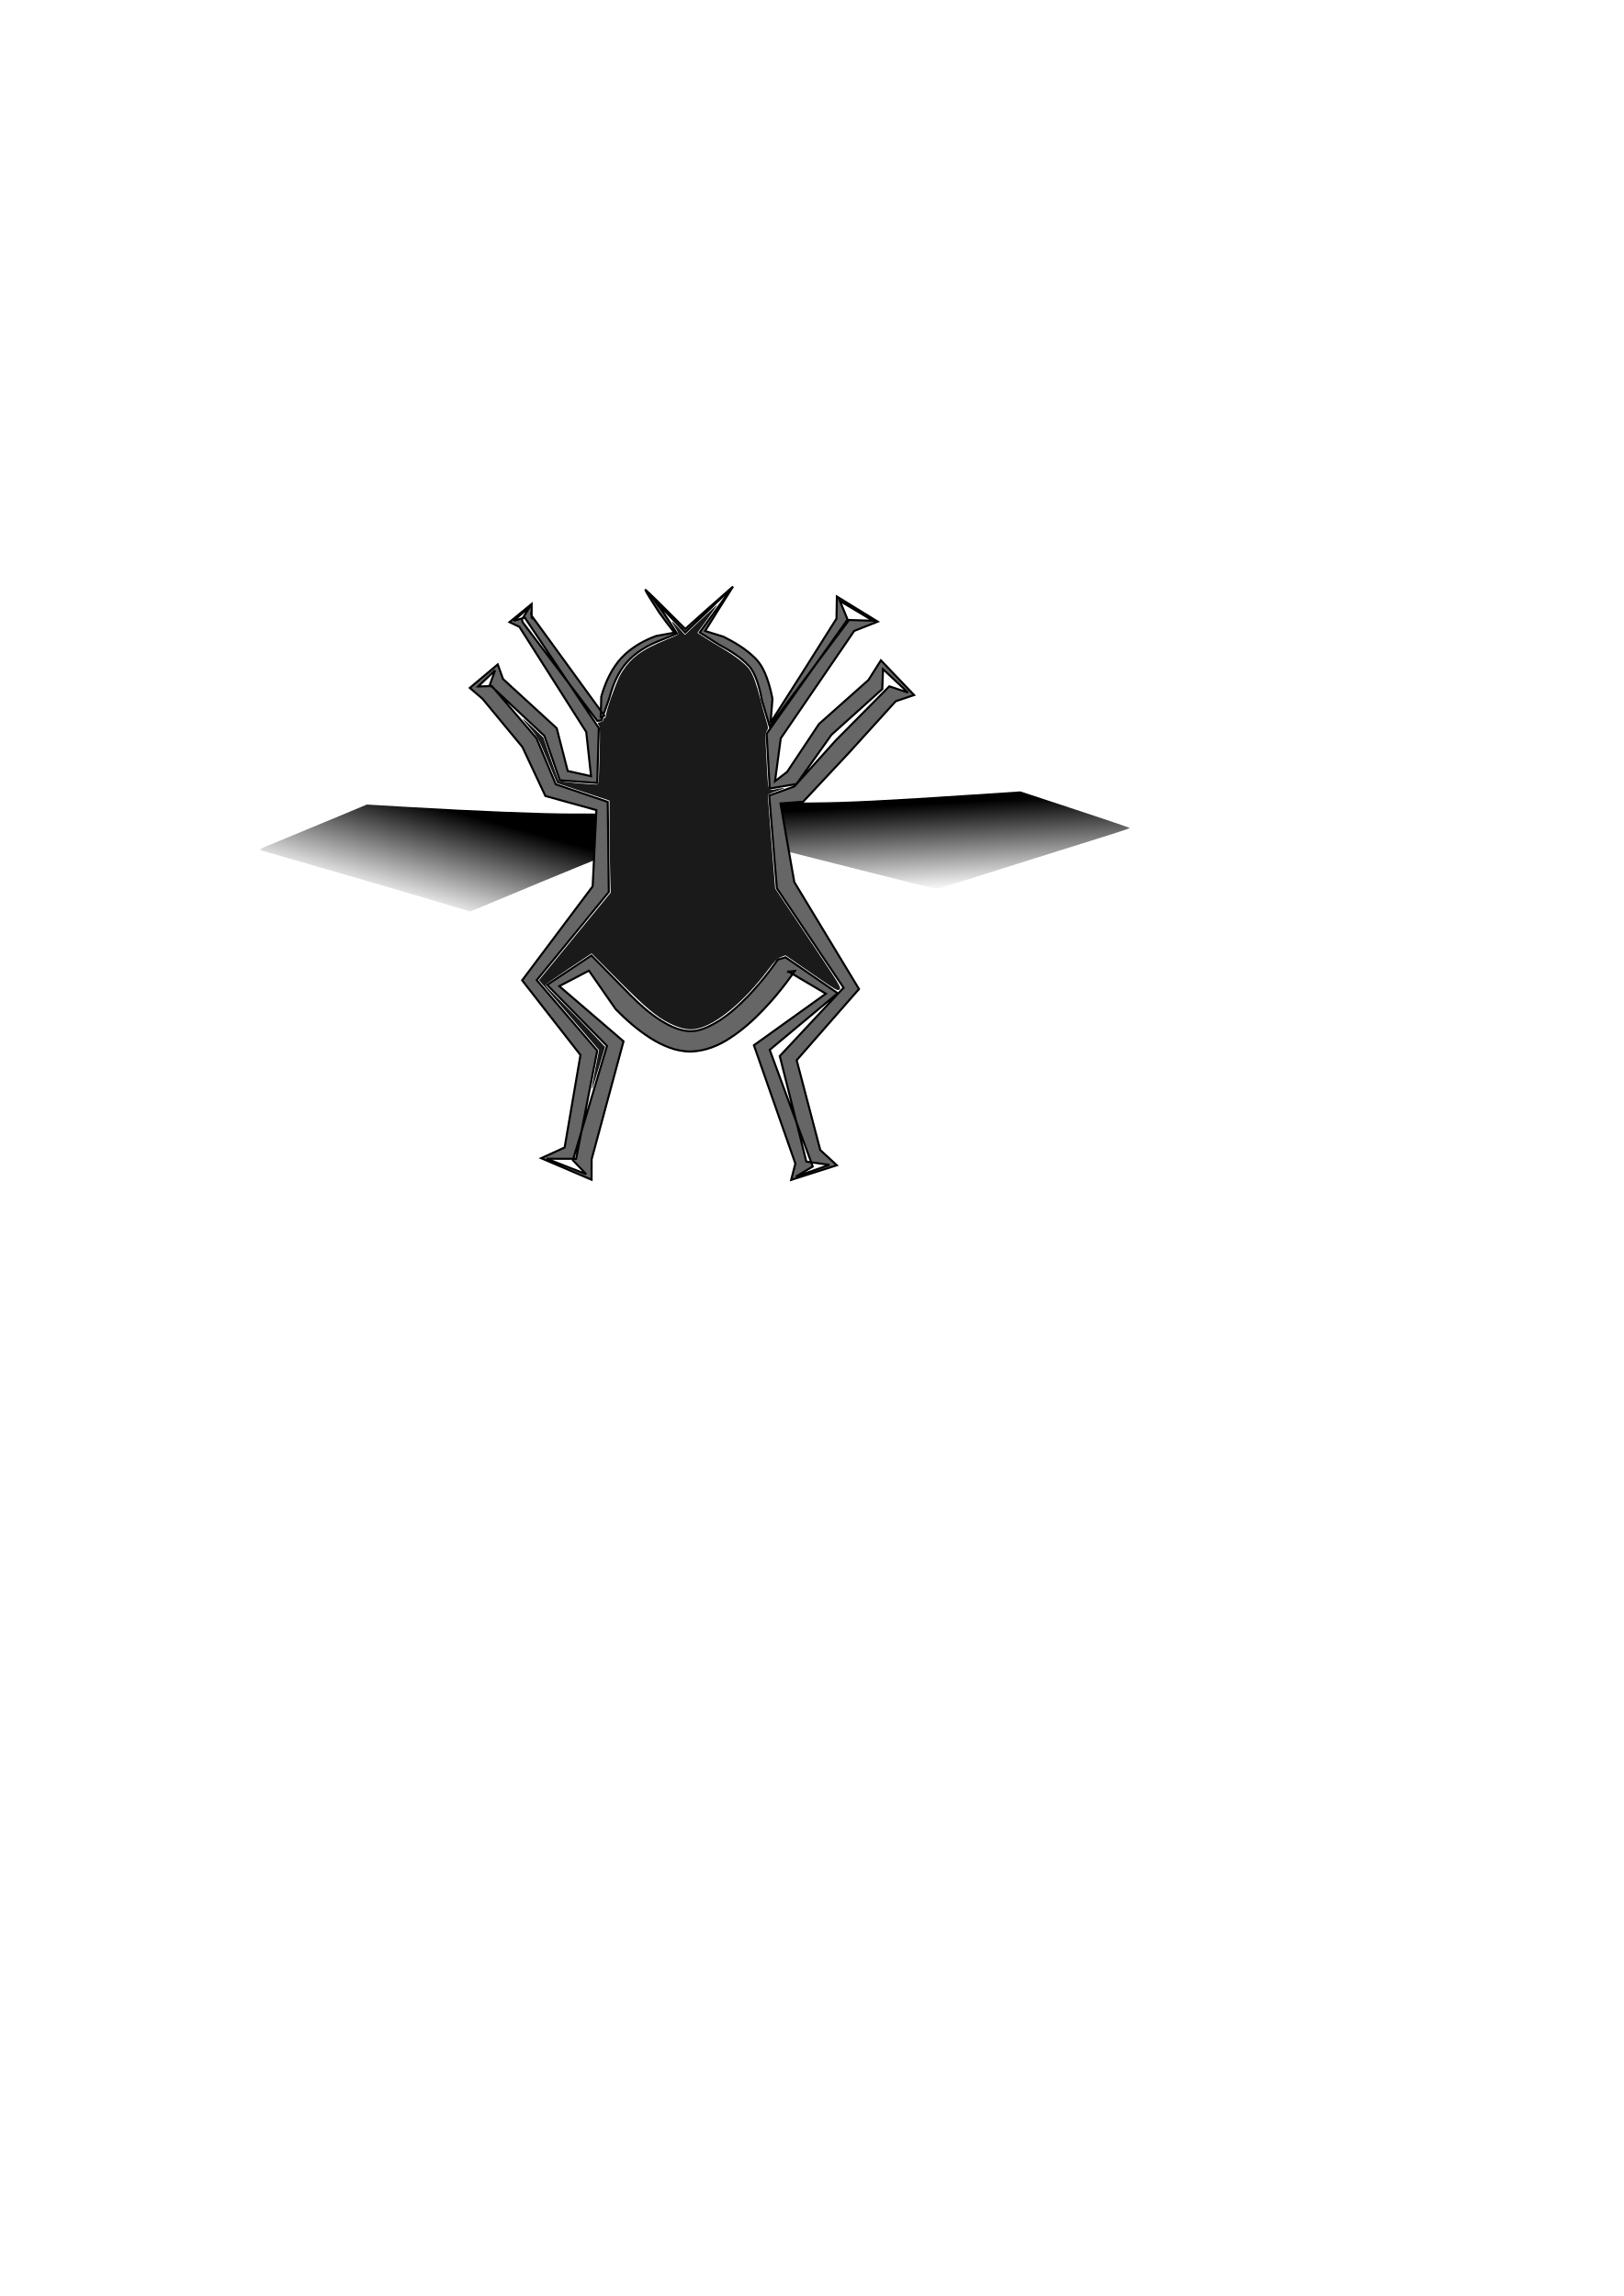
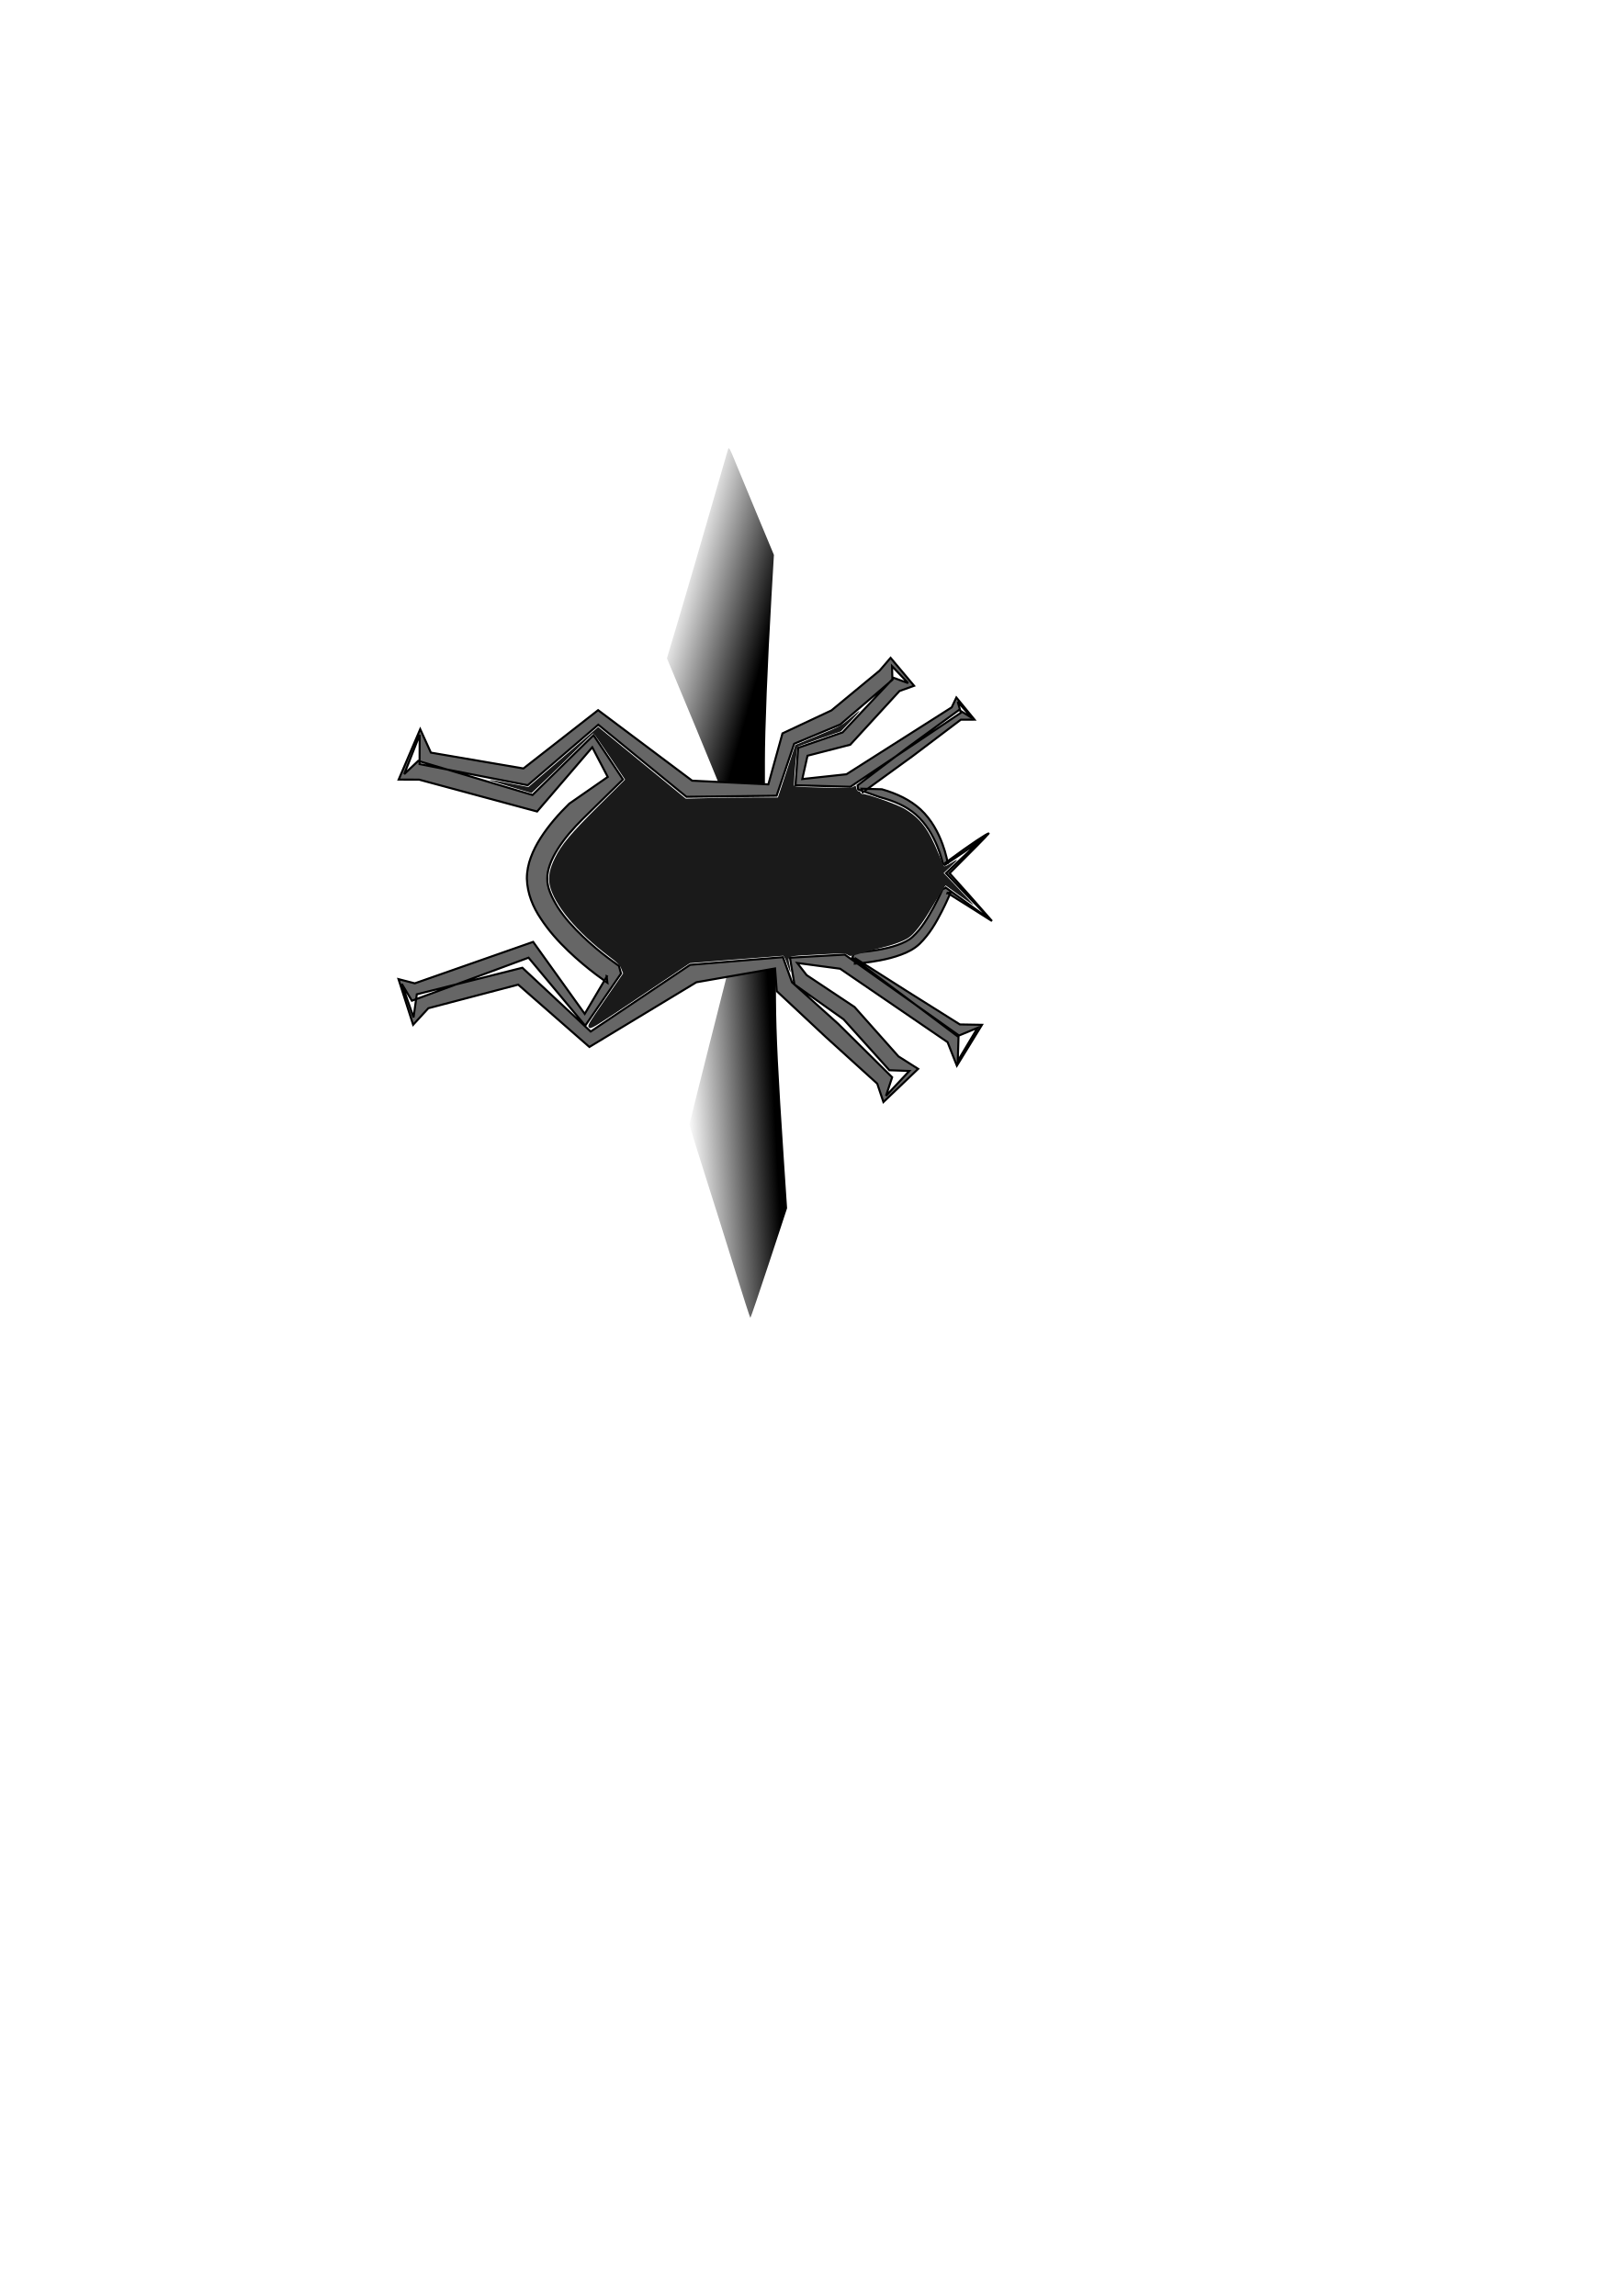
<svg xmlns="http://www.w3.org/2000/svg" xmlns:xlink="http://www.w3.org/1999/xlink" width="210mm" height="297mm" id="svg2923" version="1.1">
  <defs id="defs2925">
    <linearGradient id="linearGradient3030">
      <stop style="stop-color:#000000;stop-opacity:1;" offset="0" id="stop3032" />
      <stop style="stop-color:#000000;stop-opacity:0;" offset="1" id="stop3034" />
    </linearGradient>
    <linearGradient id="linearGradient3020">
      <stop style="stop-color:#000000;stop-opacity:1;" offset="0" id="stop3022" />
      <stop style="stop-color:#000000;stop-opacity:0;" offset="1" id="stop3024" />
    </linearGradient>
-     <linearGradient xlink:href="#linearGradient3020" id="linearGradient3026" x1="216.986" y1="397.862" x2="203.524" y2="446.501" gradientUnits="userSpaceOnUse" gradientTransform="translate(7.586939,-0.5057959)" />
-     <linearGradient xlink:href="#linearGradient3030" id="linearGradient3036" x1="472.413" y1="395.839" x2="474.666" y2="438.517" gradientUnits="userSpaceOnUse" gradientTransform="translate(-8.092735,-3.540572)" />
+     <linearGradient xlink:href="#linearGradient3020" id="linearGradient3026" x1="216.986" y1="397.862" x2="203.524" y2="446.501" gradientUnits="userSpaceOnUse" gradientTransform="matrix(0,1,-1,0,772.1561,99.54576)" />
+     <linearGradient xlink:href="#linearGradient3030" id="linearGradient3036" x1="472.413" y1="395.839" x2="474.666" y2="438.517" gradientUnits="userSpaceOnUse" gradientTransform="matrix(0,1,-1,0,775.1909,83.86608)" />
  </defs>
  <g id="layer1">
-     <path style="fill:url(#linearGradient3036);fill-opacity:1;stroke:none" d="m 420.335,425.292 -36.67,-9.287 -1.07,-9.511 c -0.589,-5.231 -1.231,-10.535 -1.426,-11.787 l -0.356,-2.276 16.094,-0.103 c 16.905,-0.108 36.268,-1.056 77.168,-3.78 l 24.656,-1.642 26.796,8.832 c 14.738,4.857 26.801,8.961 26.808,9.12 0.007,0.158 -10.514,3.552 -23.38,7.541 -12.866,3.989 -33.974,10.631 -46.906,14.759 -12.932,4.129 -23.857,7.487 -24.278,7.464 -0.421,-0.024 -17.267,-4.222 -37.436,-9.33 z" id="path3028" />
-     <path style="fill:url(#linearGradient3026);fill-opacity:1;stroke:none" d="m 209.66,439.62 c -11.121,-3.311 -33.65,-9.887 -50.063,-14.614 -16.413,-4.726 -30.616,-8.84 -31.561,-9.141 -1.695,-0.54 -1.582,-0.604 8.093,-4.573 5.396,-2.214 17.323,-7.157 26.503,-10.984 l 16.691,-6.959 19.979,1.165 c 33.519,1.954 65.486,3.229 80.981,3.229 l 14.732,0 -0.316,1.138 c -0.536,1.931 -1.789,9.452 -2.583,15.51 -0.416,3.175 -0.814,5.811 -0.885,5.858 -0.07,0.047 -4.225,1.746 -9.232,3.776 -7.451,3.021 -24.077,9.913 -48.82,20.239 l -3.299,1.377 -20.221,-6.02 0,0 z" id="path3018" />
-     <path style="fill:#666666;fill-rule:evenodd;stroke:#000000;opacity:1" d="m 315.603,288.482 c 0.009,-0.006 0.022,-0.007 0.039,-0.003 0.016,0.004 0.035,0.014 0.058,0.028 0.045,0.028 0.104,0.076 0.176,0.142 0,0 0,0 0,0 0,0 0,0 0,0 0.139,0.129 0.329,0.33 0.567,0.602 0,0 0,0 0,0 0.445,0.507 1.063,1.262 1.849,2.258 0,0 0,0 0,0 1.317,1.669 3.106,4.017 5.35,7.019 0,0 0,0 0,0 2.074,3.036 4.522,6.775 7.316,11.234 -3e-5,4e-5 -3e-5,4e-5 -3e-5,4e-5 -2.856,1.118 -5.963,2.372 -9.32,3.771 0,0 0,0 0,0 -2.627,1.093 -5.345,2.432 -7.981,4.131 -2.637,1.699 -5.193,3.757 -7.403,6.326 0,0 0,0 0,0 -1.97,2.237 -3.64,4.875 -5.035,7.832 -1.395,2.957 -2.515,6.232 -3.437,9.675 0,0 0,0 0,0 -1.181,3.445 -2.437,7.004 -3.771,10.675 -1e-5,3e-5 -1e-5,3e-5 -1e-5,3e-5 -0.045,0.006 -0.089,0.013 -0.134,0.019 -0.126,0.018 -0.253,0.036 -0.379,0.054 -0.493,0.07 -0.987,0.141 -1.481,0.212 0,0 0,0 0,0 -0.103,-0.136 -0.206,-0.271 -0.31,-0.407 0,0 0,0 0,0 -1e-5,-10e-6 -1e-5,-2e-5 -2e-5,-3e-5 0,0 0,0 0,0 -0.389,-0.511 -0.779,-1.026 -1.172,-1.542 -1.369,-1.801 -2.761,-3.634 -4.176,-5.498 0,0 0,0 0,0 -4.029,-5.308 -8.248,-10.873 -12.649,-16.686 0,0 0,0 0,0 -4.056,-5.357 -8.268,-10.926 -12.631,-16.699 0,0 0,0 0,0 -1.372,-1.816 -2.76,-3.653 -4.162,-5.509 0,0 0,0 0,0 -0.388,-0.514 -0.777,-1.029 -1.167,-1.546 -1e-5,-10e-6 -1e-5,-10e-6 -2e-5,-2e-5 -0.103,-0.136 -0.206,-0.272 -0.308,-0.408 2e-5,1.3e-4 0,3e-5 -2e-5,-7e-5 -0.097,-0.434 -0.193,-0.869 -0.29,-1.304 0,0 0,0 0,0 -0.004,-0.009 -0.007,-0.017 -0.011,-0.026 -0.001,-0.003 -0.002,-0.006 -0.004,-0.009 1.267,-2.052 2.559,-4.123 3.879,-6.213 -10e-6,1e-5 -10e-6,1e-5 -10e-6,1e-5 -2.607,2.269 -5.243,4.566 -7.906,6.889 0,0 0,0 0,0 1.789,-0.502 3.592,-1.017 5.408,-1.543 0,0 0,0 0,0 2e-5,0 3e-5,0 5e-5,-1e-5 0,0 0,0 0,0 11.19,16.7 23.274,34.731 36.191,53.999 0,0 0,0 0,0 -0.226,8.731 -0.481,17.684 -0.766,26.855 -5.999,-0.44 -12.097,-0.881 -18.292,-1.323 0,0 0,0 0,0 -2.46,-7.111 -4.97,-14.345 -7.529,-21.699 0,0 0,0 0,0 -8.69,-8.128 -17.588,-16.463 -26.685,-24.995 0.848,-2.342 1.707,-4.694 2.576,-7.056 -2.751,2.613 -5.51,5.237 -8.278,7.874 2.216,-0.057 4.441,-0.12 6.674,-0.191 7.149,8.346 14.43,16.846 21.838,25.496 3.11,7.425 6.249,14.937 9.417,22.532 0,0 0,0 0,0 8.373,2.823 16.843,5.686 25.41,8.588 0,0 0,0 0,0 0.164,14.42 0.339,29.115 0.525,44.069 0,0 0,0 0,0 -11.505,14.103 -23.254,28.476 -35.232,43.1 0,0 0,0 0,0 9.723,11.342 19.587,22.838 29.582,34.481 -1e-5,0 -1e-5,0 -1e-5,0 -3.385,17.363 -6.829,34.995 -10.328,52.873 -4.761,-0.013 -9.541,-0.03 -14.337,-0.052 6.382,2.502 12.792,5.015 19.23,7.537 -2.152,-2.27 -4.311,-4.543 -6.478,-6.819 5.484,-18.4 11.047,-37.034 16.679,-55.882 0,0 0,0 0,0 -9.686,-9.862 -19.444,-19.807 -29.27,-29.828 0,0 0,0 0,0 7.189,-4.773 14.408,-9.567 21.656,-14.381 10e-6,10e-6 10e-6,10e-6 10e-6,10e-6 6.376,6.494 12.781,13.016 19.213,19.565 0,0 0,0 0,0 4.628,4.651 9.471,8.957 14.805,12.291 0,0 0,0 0,0 2e-5,10e-6 4e-5,2e-5 5e-5,3e-5 0,0 0,0 0,0 2.489,1.563 5.013,2.913 7.592,3.83 2e-5,0 4e-5,1e-5 6e-5,2e-5 2.326,0.812 4.636,1.346 6.798,1.302 2e-5,0 4e-5,0 5e-5,0 4.57,0.12 9.399,-2.238 14.111,-5.14 5.122,-3.289 9.785,-7.544 14.245,-12.178 1.955,-2.042 3.848,-4.156 5.683,-6.332 1.685,-1.998 3.318,-4.045 4.903,-6.13 1.031,-1.358 2.035,-2.723 3.004,-4.101 0.267,-0.38 0.529,-0.756 0.783,-1.13 3e-5,-10e-6 3e-5,-10e-6 4e-5,-10e-6 1.211,-0.333 2.421,-0.664 3.627,-0.993 2e-5,0 2e-5,0 2e-5,0 0.023,-0.023 0.045,-0.046 0.068,-0.069 0.006,-0.006 0.012,-0.012 0.017,-0.018 8.546,5.864 17.057,11.716 25.535,17.545 -11.142,9.295 -22.219,18.534 -33.225,27.709 7.087,19.197 14.102,38.211 21.038,57.021 -2.762,1.651 -5.518,3.301 -8.268,4.949 5.484,-1.926 10.952,-3.846 16.403,-5.76 -3e-5,0 -5e-5,-10e-6 -8e-5,-10e-6 -3.767,-0.527 -7.525,-1.056 -11.274,-1.585 -4.379,-17.394 -8.711,-34.603 -12.989,-51.608 10.508,-11.247 20.909,-22.38 31.192,-33.391 -11.051,-16.442 -21.927,-32.649 -32.611,-48.601 -1.255,-15.346 -2.502,-30.479 -3.742,-45.384 4.115,-1.486 8.213,-2.963 12.293,-4.429 6.808,-7.582 13.552,-15.087 20.228,-22.511 8.862,-8.94 17.596,-17.756 26.195,-26.442 3.039,1.016 6.068,2.022 9.085,3.018 -4.082,-3.821 -8.139,-7.625 -12.173,-11.411 -0.111,3.263 -0.23,6.51 -0.357,9.742 -8.423,7.585 -16.718,15.049 -24.879,22.387 -5.774,8.131 -11.457,16.138 -17.047,24.016 -3e-5,0 -5e-5,1e-5 -8e-5,1e-5 -4.401,0.737 -8.764,1.473 -13.088,2.21 -0.533,-9.087 -1.038,-18.021 -1.513,-26.798 13.781,-19.464 26.93,-38.03 39.394,-55.625 4.243,0.148 8.439,0.277 12.589,0.389 -5.464,-3.265 -10.85,-6.487 -16.155,-9.662 1.381,3.314 2.732,6.596 4.053,9.848 -13.913,18.473 -26.737,35.66 -38.406,51.456 -1.319,-4.313 -2.58,-8.538 -3.786,-12.675 -0.589,-3.352 -1.338,-6.573 -2.413,-9.575 -1.06,-2.872 -2.247,-5.517 -4.041,-7.386 -4.008,-4.36 -9.236,-7.401 -14.351,-10.214 -3.296,-2.094 -6.502,-4.109 -9.618,-6.045 5.859,-8.015 11.209,-15.408 16.042,-22.152 -9.05,8.824 -16.79,16.225 -23.125,22.171 -12.193,-12.804 -18.763,-19.826 -19.366,-20.73 0.027,-0.026 0.027,-0.026 0.027,-0.026 0,0 4e-5,-4e-5 0.027,-0.026 0.885,0.624 7.665,7.305 19.359,19.022 6.38,-5.791 14.19,-12.742 23.344,-20.721 -4.216,6.633 -8.775,13.888 -13.647,21.736 2.917,0.93 5.904,1.857 8.959,2.78 5.342,2.728 11.032,5.939 15.86,10.86 2.487,2.628 4.101,5.83 5.253,9 1.265,3.392 2.162,6.936 2.847,10.526 -0.266,3.795 -0.57,7.66 -0.912,11.591 10.046,-15.654 20.808,-32.628 32.204,-50.813 0.044,-3.561 0.104,-7.163 0.181,-10.805 6.508,3.997 13.172,8.091 19.988,12.281 -3.797,1.481 -7.63,2.994 -11.499,4.54 -11.438,16.733 -23.423,34.263 -35.91,52.524 -0.899,6.914 -1.834,13.903 -2.804,20.962 1.977,-1.518 3.953,-3.048 5.926,-4.592 1e-5,-10e-6 2e-5,-2e-5 3e-5,-3e-5 5.116,-7.685 10.307,-15.485 15.571,-23.396 7.931,-7.06 15.99,-14.228 24.172,-21.501 2.015,-3.192 4.047,-6.399 6.097,-9.62 5.351,5.598 10.76,11.261 16.225,16.987 -2.985,0.995 -5.98,2.002 -8.987,3.018 -7.526,8.289 -15.146,16.687 -22.856,25.191 -7.37,7.883 -14.832,15.859 -22.381,23.923 -3.687,0.284 -7.388,0.565 -11.103,0.843 2.215,12.673 4.468,25.491 6.758,38.446 10.381,17.135 20.931,34.58 31.634,52.308 -10.045,11.468 -20.205,23.069 -30.471,34.795 3.811,14.501 7.657,29.14 11.536,43.912 2.692,2.476 5.388,4.959 8.088,7.45 10e-6,2e-5 3e-5,3e-5 5e-5,5e-5 -7.408,2.373 -14.849,4.756 -22.322,7.148 0.687,-2.648 1.373,-5.302 2.058,-7.959 -6.69,-19.086 -13.449,-38.381 -20.268,-57.861 11.651,-8.352 23.383,-16.758 35.188,-25.214 -6.099,-3.603 -12.218,-7.218 -18.357,-10.846 -0.008,0.016 -0.012,0.024 -0.015,0.032 -0.014,0.031 -0.027,0.063 -0.041,0.094 0,0 0,0 0,0 1.066,-0.117 2.132,-0.238 3.201,-0.362 10e-6,0 10e-6,-10e-6 2e-5,-10e-6 -0.29,0.426 -0.58,0.844 -0.87,1.256 -1.05,1.493 -2.126,2.958 -3.221,4.399 -1.68,2.213 -3.419,4.392 -5.221,6.528 -1.962,2.326 -3.995,4.597 -6.104,6.8 -4.76,4.998 -10.024,9.746 -16.042,13.657 -5.417,3.645 -12.04,6.533 -19.47,6.733 -4e-5,0 -7e-5,0 -1e-4,0 -3.658,-0.006 -7.118,-0.74 -10.253,-1.899 -3e-5,-1e-5 -6e-5,-2e-5 -8e-5,-3e-5 0,0 0,0 0,0 -3.456,-1.261 -6.629,-2.932 -9.543,-4.794 0,0 0,0 0,0 -2e-5,-10e-6 -4e-5,-3e-5 -6e-5,-4e-5 -6.305,-4.044 -11.815,-8.924 -16.812,-14.016 -4.376,-6.301 -8.738,-12.578 -13.085,-18.83 -4.843,2.527 -9.672,5.048 -14.487,7.563 10.549,9.053 21.017,18.044 31.399,26.968 0,0 0,0 0,0 -5.253,19.471 -10.452,38.716 -15.591,57.71 -0.011,3.329 -0.019,6.649 -0.024,9.962 -8.271,-3.534 -16.491,-7.046 -24.657,-10.534 3.836,-1.748 7.663,-3.487 11.479,-5.215 0,0 0,0 0,0 2.604,-15.248 5.185,-30.327 7.743,-45.228 0,0 0,0 0,0 -9.629,-12.343 -19.133,-24.518 -28.504,-36.514 11.701,-15.631 23.197,-30.962 34.472,-45.966 0,0 0,0 0,0 0.623,-12.58 1.229,-25 1.816,-37.252 0,0 0,0 0,0 -8.404,-2.32 -16.716,-4.62 -24.932,-6.902 0,0 0,0 0,0 -3.798,-8.078 -7.543,-16.058 -11.236,-23.938 -6.585,-7.967 -13.075,-15.82 -19.468,-23.555 -2.085,-1.798 -4.163,-3.583 -6.234,-5.354 4.608,-3.871 9.163,-7.701 13.666,-11.489 0.87,2.391 1.728,4.772 2.576,7.143 8.948,8.193 17.696,16.214 26.238,24.055 0,0 0,0 0,0 1.812,7.071 3.605,14.038 5.379,20.898 0,0 0,0 0,0 3.816,0.864 7.615,1.714 11.396,2.55 -0.819,-7.306 -1.597,-14.502 -2.336,-21.585 0,0 0,0 0,0 -11.567,-18.202 -22.491,-35.382 -32.707,-51.44 0,0 0,0 0,0 -1e-5,-10e-6 -2e-5,-10e-6 -4e-5,-2e-5 0,0 0,0 0,0 -1.615,-0.774 -3.221,-1.535 -4.818,-2.282 0,0 0,0 0,0 3.687,-3.021 7.297,-5.981 10.83,-8.88 0,0 0,0 0,0 0.016,2.255 0.018,4.487 0.006,6.696 0.003,0.003 0.007,0.007 0.01,0.01 0.01,0.009 0.02,0.019 0.03,0.028 0,0 0,0 0,0 -0.044,-0.364 -0.088,-0.728 -0.132,-1.092 -1e-5,-8e-5 -2e-5,-1.6e-4 -3e-5,-2.5e-4 0.101,0.138 0.201,0.276 0.302,0.414 0,0 1e-5,10e-6 1e-5,2e-5 0.381,0.523 0.762,1.045 1.141,1.565 0,0 0,0 0,0 1.37,1.88 2.726,3.74 4.066,5.58 0,0 0,0 0,0 4.26,5.849 8.369,11.495 12.32,16.93 0,0 0,0 0,0 4.287,5.898 8.39,11.548 12.302,16.944 0,0 0,0 0,0 1.374,1.895 2.725,3.759 4.052,5.591 0.381,0.526 0.759,1.049 1.136,1.569 10e-6,1e-5 10e-6,2e-5 2e-5,3e-5 0.1,0.138 0.2,0.277 0.3,0.415 -0.442,0.141 -0.883,0.282 -1.323,0.424 -0.113,0.036 -0.226,0.072 -0.339,0.108 -0.04,0.013 -0.08,0.025 -0.12,0.038 0,0 0,0 0,0 0.058,-3.399 0.152,-6.707 0.281,-9.921 0,0 0,0 0,0 1.037,-3.637 2.344,-7.136 3.968,-10.326 1.624,-3.19 3.566,-6.072 5.829,-8.548 0,0 0,0 0,0 2.594,-2.78 5.471,-4.948 8.378,-6.691 2.907,-1.742 5.845,-3.058 8.654,-4.087 0,0 0,0 0,0 3.174,-0.534 6.147,-1.079 8.909,-1.624 0,0 0,0 0,0 -2.915,-3.714 -5.379,-7.007 -7.389,-9.819 0,0 0,0 0,0 -2.046,-3.141 -3.634,-5.629 -4.748,-7.44 0,0 0,0 0,0 -0.665,-1.081 -1.161,-1.921 -1.484,-2.514 0,0 0,0 0,0 -0.173,-0.318 -0.296,-0.565 -0.37,-0.74 0,0 0,0 0,0 0,0 0,0 0,0 -0.038,-0.09 -0.062,-0.162 -0.073,-0.214 -0.006,-0.026 -0.008,-0.048 -0.006,-0.065 0.001,-0.017 0.007,-0.029 0.016,-0.036 z" id="path2986" />
-     <path style="fill:none;fill-rule:evenodd;stroke:none" d="m 288.304,397.356 c -0.071,1.035 -12.281,1.158 -32.964,0.49 -20.683,-0.668 -49.839,-2.127 -84.029,-4.212 -16.693,7.14 -34.719,14.571 -53.62,22.302 4.216,1.203 8.47,2.417 12.758,3.641 33.55,9.58 64.899,18.626 91.882,26.881 12.568,-5.298 24.175,-10.15 34.557,-14.451 10.382,-4.301 19.538,-8.05 27.161,-11.114 0,0 0,0 0,-10e-6 0.83,-7.386 1.662,-13.28 2.407,-17.329 0.745,-4.049 1.403,-6.253 1.848,-6.208 0.445,0.045 0.643,2.345 0.526,6.744 -0.117,4.399 -0.549,10.897 -1.329,19.287 0,0 0,1e-5 0,1e-5 -7.474,3.699 -16.792,8.226 -27.68,13.454 -10.888,5.228 -23.344,11.157 -37.052,17.63 -27.875,-9.424 -60.627,-21.036 -95.539,-33.52 -4.462,-1.595 -8.886,-3.178 -13.267,-4.746 19.59,-11.158 38.323,-21.766 55.632,-31.312 35.02,2.667 64.79,5.254 85.729,7.445 20.939,2.19 33.05,3.984 32.979,5.018 z" id="path2990" />
-     <path style="fill:none;fill-rule:evenodd;stroke:none;fill-opacity:1" d="m 388.451,395.333 c -0.083,-1.036 12.177,-2.988 33.359,-5.458 21.182,-2.47 51.288,-5.456 86.691,-8.592 17.819,8.292 37.085,17.525 57.227,27.242 -4.511,1.779 -9.069,3.576 -13.667,5.389 -30.837,12.154 -59.988,23.567 -85.587,33.197 -16.577,-5.163 -31.67,-9.904 -44.827,-14.068 -13.157,-4.164 -24.378,-7.75 -33.265,-10.641 -0.133,-8.281 -0.223,-14.791 -0.238,-19.352 -0.015,-4.561 0.045,-7.174 0.227,-7.712 0.081,-0.005 0.081,-0.005 0.081,-0.005 0,0 2.4e-4,-1e-5 0.081,-0.005 0.243,0.51 0.606,3.051 1.107,7.253 0.501,4.202 1.139,10.066 1.917,17.274 9.025,2.209 20.039,4.955 32.615,8.119 12.576,3.164 26.715,6.748 42.043,10.67 24.833,-8.139 52.926,-16.895 82.754,-26.115 4.447,-1.375 8.859,-2.737 13.229,-4.088 -19.389,-6.31 -37.894,-12.389 -55.06,-18.28 -34.674,2.506 -64.252,4.324 -85.235,5.249 -20.983,0.925 -33.368,0.957 -33.451,-0.079 z" id="path2994" />
-     <path style="fill:#1a1a1a;stroke:none" d="m 289.376,531.779 c -0.021,-0.417 0.746,-4.726 1.705,-9.574 l 1.743,-8.816 -13.709,-15.968 c -7.54,-8.783 -14.155,-16.466 -14.7,-17.073 l -0.991,-1.105 17.543,-21.403 17.543,-21.403 -0.288,-11.336 c -0.159,-6.235 -0.288,-16.368 -0.288,-22.519 l 0,-11.183 -12.841,-4.258 -12.841,-4.258 -4.655,-11.217 c -4.5,-10.844 -4.781,-11.363 -8.454,-15.615 -2.09,-2.419 -3.699,-4.499 -3.577,-4.621 0.122,-0.122 2.431,1.884 5.129,4.458 l 4.907,4.68 3.566,10.369 c 1.961,5.703 3.767,10.579 4.014,10.836 0.355,0.371 13.632,1.65 18.481,1.781 1.046,0.028 1.068,-0.189 1.426,-13.916 0.314,-12.037 0.259,-14.104 -0.404,-15.116 -0.736,-1.124 -0.707,-1.184 0.723,-1.47 0.884,-0.177 1.491,-0.618 1.491,-1.085 0,-0.433 0.354,-0.923 0.788,-1.09 0.433,-0.166 0.67,-0.609 0.526,-0.984 -0.415,-1.081 5.097,-16.693 7.101,-20.114 4.661,-7.955 9.995,-12.007 22.438,-17.045 2.921,-1.183 5.519,-2.333 5.774,-2.557 0.267,-0.234 -0.338,-1.612 -1.428,-3.253 -1.04,-1.566 -1.789,-2.949 -1.664,-3.073 0.124,-0.124 1.618,1.293 3.319,3.15 l 3.093,3.376 7.845,-7.456 c 4.315,-4.101 7.845,-7.317 7.845,-7.147 0,0.17 -2.168,3.31 -4.818,6.977 l -4.818,6.668 3.933,2.511 c 2.163,1.381 6.198,3.857 8.966,5.502 5.948,3.534 10.878,7.421 12.63,9.955 1.684,2.437 3.572,7.577 5.089,13.859 0.685,2.838 1.907,7.323 2.715,9.965 1.406,4.6 1.432,4.859 0.609,6.07 -0.804,1.182 -0.81,2.165 -0.099,15.047 0.866,15.692 0.271,14.294 5.648,13.275 1.474,-0.28 2.771,-0.417 2.883,-0.305 0.112,0.112 -1.632,0.814 -3.875,1.561 -2.243,0.747 -4.082,1.624 -4.087,1.949 -0.005,0.325 0.807,10.719 1.803,23.099 l 1.811,22.508 16.211,24.207 c 15.724,23.481 16.182,24.234 15.268,25.111 -0.911,0.874 -1.375,0.606 -13.695,-7.893 l -12.752,-8.797 -2.242,0.883 c -1.854,0.73 -2.901,1.759 -6.046,5.941 -11.859,15.769 -25.511,27.114 -34.999,29.084 -3.904,0.811 -7.852,0.043 -13.147,-2.556 -6.564,-3.222 -11.93,-7.721 -25.505,-21.382 l -12.822,-12.904 -11.311,7.551 c -6.221,4.153 -11.311,7.722 -11.311,7.931 0,0.209 3.657,4.019 8.127,8.467 4.47,4.448 11.042,11.16 14.604,14.915 l 6.477,6.828 -2.884,9.61 c -1.586,5.286 -3.019,9.952 -3.184,10.369 -0.266,0.674 -0.304,0.674 -0.338,0 z" id="path3038" />
+     <path style="fill:url(#linearGradient3036);fill-opacity:1;stroke:none" d="m 346.358,512.294 9.287,-36.67 9.511,-1.07 c 5.231,-0.589 10.535,-1.231 11.787,-1.426 l 2.276,-0.356 0.103,16.094 c 0.108,16.905 1.056,36.268 3.78,77.168 l 1.642,24.656 -8.832,26.796 c -4.857,14.738 -8.961,26.801 -9.12,26.808 -0.158,0.007 -3.552,-10.514 -7.541,-23.38 -3.989,-12.866 -10.631,-33.974 -14.759,-46.906 -4.129,-12.932 -7.487,-23.857 -7.464,-24.278 0.024,-0.421 4.222,-17.267 9.33,-37.436 z" id="path3028" />
+     <path style="fill:url(#linearGradient3026);fill-opacity:1;stroke:none" d="m 332.03,301.619 c 3.311,-11.121 9.887,-33.65 14.614,-50.063 4.726,-16.413 8.84,-30.616 9.141,-31.561 0.54,-1.695 0.604,-1.582 4.573,8.093 2.214,5.396 7.157,17.323 10.984,26.503 l 6.959,16.691 -1.165,19.979 c -1.954,33.519 -3.229,65.486 -3.229,80.981 l 0,14.732 -1.138,-0.316 c -1.931,-0.536 -9.452,-1.789 -15.51,-2.583 -3.175,-0.416 -5.811,-0.814 -5.858,-0.885 -0.047,-0.07 -1.746,-4.225 -3.776,-9.232 -3.021,-7.451 -9.913,-24.077 -20.239,-48.82 l -1.377,-3.299 6.02,-20.221 0,0 z" id="path3018" />
+     <path style="fill:#666666;fill-rule:evenodd;stroke:#000000" d="m 483.168,407.562 c 0.233,0.333 -6.857,5.741 -21.296,15.294 -6e-5,-5e-5 -9e-5,-7e-5 -1.2e-4,-8e-5 -0.083,-0.048 -0.165,-0.096 -0.248,-0.143 -0.234,-0.135 -0.47,-0.271 -0.707,-0.409 -3e-5,-2e-5 -6e-5,-4e-5 -9e-5,-6e-5 -0.035,-0.164 -0.073,-0.329 -0.113,-0.498 0,-1e-5 0,-1e-5 0,-2e-5 -0.144,-0.611 -0.308,-1.233 -0.486,-1.865 -0.572,-2.028 -1.292,-4.133 -2.183,-6.289 -1.095,-2.633 -2.437,-5.358 -4.139,-8.004 -1.702,-2.646 -3.764,-5.213 -6.337,-7.435 -2.237,-1.97 -4.875,-3.64 -7.832,-5.035 -2.957,-1.395 -6.232,-2.515 -9.675,-3.437 -3.445,-1.181 -7.004,-2.437 -10.675,-3.771 -0.006,-0.045 -0.013,-0.089 -0.019,-0.134 -0.018,-0.126 -0.036,-0.253 -0.054,-0.379 -0.07,-0.493 -0.141,-0.987 -0.212,-1.481 0.136,-0.103 0.271,-0.206 0.407,-0.31 10e-6,-1e-5 2e-5,-1e-5 3e-5,-2e-5 0.511,-0.389 1.026,-0.779 1.542,-1.172 1.801,-1.369 3.634,-2.761 5.498,-4.176 5.308,-4.029 10.873,-8.248 16.686,-12.649 8.015,-5.87 16.521,-12.07 25.503,-18.586 2.051,1.271 4.122,2.568 6.211,3.892 -2.269,-2.607 -4.566,-5.243 -6.889,-7.906 0.502,1.789 1.017,3.592 1.543,5.408 -16.7,11.19 -34.731,23.274 -53.999,36.191 -8.731,-0.226 -17.684,-0.481 -26.855,-0.766 0.44,-5.999 0.881,-12.097 1.323,-18.292 7.111,-2.46 14.345,-4.97 21.699,-7.529 8.128,-8.69 16.463,-17.588 24.995,-26.685 2.342,0.848 4.694,1.707 7.056,2.576 -2.613,-2.751 -5.237,-5.51 -7.874,-8.278 0.057,2.216 0.12,4.441 0.191,6.674 -8.346,7.149 -16.846,14.43 -25.496,21.838 -7.425,3.11 -14.937,6.249 -22.532,9.417 -2.823,8.373 -5.686,16.843 -8.588,25.41 -14.42,0.164 -29.115,0.339 -44.069,0.525 -14.103,-11.505 -28.476,-23.254 -43.1,-35.232 -11.342,9.723 -22.838,19.587 -34.481,29.582 -17.363,-3.385 -34.995,-6.829 -52.873,-10.328 0.013,-4.761 0.03,-9.541 0.052,-14.337 -2.502,6.382 -5.015,12.792 -7.537,19.23 2.27,-2.152 4.543,-4.311 6.819,-6.478 18.4,5.484 37.034,11.047 55.882,16.679 9.862,-9.686 19.807,-19.444 29.828,-29.27 4.773,7.189 9.567,14.408 14.381,21.656 -6.494,6.376 -13.016,12.781 -19.565,19.213 -4.651,4.628 -8.957,9.471 -12.291,14.805 -10e-6,2e-5 -2e-5,4e-5 -3e-5,5e-5 -1.563,2.489 -2.913,5.013 -3.83,7.592 0,2e-5 -1e-5,4e-5 -2e-5,6e-5 -0.812,2.326 -1.346,4.636 -1.302,6.798 0,2e-5 0,4e-5 0,5e-5 -0.12,4.57 2.238,9.399 5.14,14.111 3.289,5.122 7.544,9.785 12.178,14.245 2.042,1.955 4.156,3.848 6.332,5.683 1.998,1.685 4.045,3.318 6.13,4.903 1.358,1.031 2.723,2.035 4.101,3.004 0.38,0.267 0.756,0.529 1.13,0.783 10e-6,3e-5 10e-6,3e-5 10e-6,4e-5 0.333,1.211 0.664,2.421 0.993,3.627 0,2e-5 0,2e-5 0,2e-5 0.023,0.023 0.046,0.045 0.069,0.068 0.006,0.006 0.012,0.012 0.018,0.017 -5.864,8.546 -11.716,17.057 -17.545,25.535 -9.295,-11.142 -18.534,-22.219 -27.709,-33.225 -19.197,7.087 -38.211,14.102 -57.021,21.038 -1.651,-2.762 -3.301,-5.518 -4.949,-8.268 1.926,5.484 3.846,10.952 5.76,16.403 0,-3e-5 1e-5,-5e-5 1e-5,-8e-5 0.527,-3.767 1.056,-7.525 1.585,-11.274 17.394,-4.379 34.603,-8.711 51.608,-12.989 11.247,10.508 22.38,20.909 33.391,31.192 16.442,-11.051 32.649,-21.927 48.601,-32.611 15.346,-1.255 30.479,-2.502 45.384,-3.742 1.486,4.115 2.963,8.213 4.429,12.293 7.582,6.808 15.087,13.552 22.511,20.228 8.94,8.862 17.756,17.596 26.442,26.195 -1.016,3.039 -2.022,6.068 -3.018,9.085 3.821,-4.082 7.625,-8.139 11.411,-12.173 -3.263,-0.111 -6.51,-0.23 -9.742,-0.357 -7.585,-8.423 -15.049,-16.718 -22.387,-24.879 -8.131,-5.774 -16.138,-11.457 -24.016,-17.047 0,-3e-5 -1e-5,-5e-5 -1e-5,-8e-5 -0.737,-4.401 -1.473,-8.764 -2.21,-13.088 9.087,-0.533 18.021,-1.038 26.798,-1.513 19.464,13.781 38.03,26.93 55.625,39.394 -0.148,4.243 -0.277,8.439 -0.389,12.589 0,0 0,0 0,0 3.265,-5.464 6.487,-10.85 9.662,-16.155 0,0 0,0 0,0 -3.314,1.381 -6.596,2.732 -9.848,4.053 0,0 0,0 0,0 -18.432,-13.917 -35.588,-26.744 -51.36,-38.414 0,0 0,0 0,0 0.022,-0.057 0.043,-0.114 0.065,-0.171 0.06,-0.159 0.121,-0.317 0.181,-0.476 0.234,-0.613 0.468,-1.225 0.703,-1.837 10e-6,-4e-5 2e-5,-7e-5 4e-5,-1.1e-4 1e-5,0 2e-5,0 3e-5,0 0.227,-0.01 0.457,-0.022 0.69,-0.035 0,0 0,0 0,0 0.851,-0.048 1.703,-0.11 2.554,-0.183 0,0 0,0 0,0 2.826,-0.242 5.598,-0.593 8.304,-1.064 0,0 0,0 0,0 3.381,-0.593 6.629,-1.345 9.657,-2.425 0,0 0,0 0,0 2.872,-1.06 5.517,-2.247 7.386,-4.041 0,0 0,0 0,0 4.368,-4.025 7.417,-9.267 10.236,-14.395 0,0 0,0 0,0 1.163,-2.137 2.239,-4.275 3.236,-6.403 0,0 0,0 0,0 0.304,-0.65 0.6,-1.296 0.885,-1.939 0,0 0,0 0,0 1e-5,0 1e-5,-1e-5 1e-5,-2e-5 0,0 0,0 0,0 0.078,-0.176 0.154,-0.35 0.229,-0.523 1.1e-4,-4e-5 1.3e-4,-4e-5 1.5e-4,-5e-5 0.544,-0.203 1.087,-0.406 1.629,-0.607 9e-5,-3e-5 9e-5,-3e-5 9e-5,-3e-5 0.005,-0.012 0.01,-0.023 0.016,-0.035 0.002,-0.004 0.004,-0.009 0.006,-0.013 8.024,5.837 15.424,11.17 22.174,15.989 -8.824,-9.05 -16.225,-16.79 -22.171,-23.125 12.804,-12.193 19.826,-18.763 20.73,-19.366 0.026,0.027 0.026,0.027 0.026,0.027 0,0 4e-5,4e-5 0.026,0.027 -0.624,0.885 -7.305,7.665 -19.022,19.359 5.791,6.38 12.742,14.19 20.721,23.344 -6.627,-4.23 -13.875,-8.806 -21.714,-13.699 -0.002,0.005 -0.004,0.01 -0.005,0.014 -0.005,0.013 -0.01,0.026 -0.015,0.039 0,0 0,0 0,1e-5 0.503,-0.106 1.006,-0.213 1.511,-0.321 2e-5,-1e-5 4e-5,-1e-5 7e-5,-2e-5 -0.077,0.19 -0.154,0.378 -0.232,0.565 0,0 0,0 0,0 0,1e-5 -1e-5,2e-5 -1e-5,3e-5 0,0 0,0 0,0 -0.284,0.683 -0.577,1.364 -0.876,2.044 0,0 0,0 0,0 -0.982,2.227 -2.048,4.469 -3.207,6.715 0,0 0,0 0,0 -2.722,5.329 -5.925,11.004 -10.839,15.816 0,0 0,0 0,0 -2.628,2.487 -5.83,4.101 -9,5.253 0,0 0,0 0,0 -3.366,1.262 -6.883,2.155 -10.444,2.835 0,0 0,0 0,0 -2.859,0.55 -5.777,0.972 -8.742,1.276 -0.893,0.092 -1.796,0.173 -2.707,0.24 0,0 0,0 0,0 -0.249,0.018 -0.5,0.035 -0.755,0.051 -10e-6,0 -2e-5,0 -4e-5,0 10e-6,-3e-5 10e-6,-7e-5 2e-5,-1e-4 0.108,-0.605 0.216,-1.211 0.323,-1.818 0.028,-0.157 0.055,-0.314 0.083,-0.472 0.01,-0.056 0.02,-0.113 0.03,-0.169 15.678,10.044 32.684,20.803 50.909,32.196 0,0 0,0 0,0 3.561,0.044 7.163,0.104 10.805,0.181 0,0 0,0 0,0 -3.997,6.508 -8.091,13.172 -12.281,19.988 0,0 0,0 0,0 -1.481,-3.797 -2.994,-7.63 -4.54,-11.499 -16.733,-11.438 -34.263,-23.423 -52.524,-35.91 -6.914,-0.899 -13.903,-1.834 -20.962,-2.804 1.518,1.977 3.048,3.953 4.592,5.926 10e-6,1e-5 2e-5,2e-5 3e-5,3e-5 7.685,5.116 15.485,10.307 23.396,15.571 7.06,7.931 14.228,15.99 21.501,24.172 3.192,2.015 6.399,4.047 9.62,6.097 -5.598,5.351 -11.261,10.76 -16.987,16.225 -0.995,-2.985 -2.002,-5.98 -3.018,-8.987 -8.289,-7.526 -16.687,-15.146 -25.191,-22.856 -7.883,-7.37 -15.859,-14.832 -23.923,-22.381 -0.284,-3.687 -0.565,-7.388 -0.843,-11.103 -12.673,2.215 -25.491,4.468 -38.446,6.758 -17.135,10.381 -34.58,20.931 -52.308,31.634 -11.468,-10.045 -23.069,-20.205 -34.795,-30.471 -14.501,3.811 -29.14,7.657 -43.912,11.536 -2.476,2.692 -4.959,5.388 -7.45,8.088 -2e-5,10e-6 -3e-5,3e-5 -5e-5,5e-5 -2.373,-7.408 -4.756,-14.849 -7.148,-22.322 2.648,0.687 5.302,1.373 7.959,2.058 19.086,-6.69 38.381,-13.449 57.861,-20.268 8.352,11.651 16.758,23.383 25.214,35.188 3.603,-6.099 7.218,-12.218 10.846,-18.357 -0.016,-0.008 -0.024,-0.012 -0.032,-0.015 -0.031,-0.014 -0.063,-0.027 -0.094,-0.041 0,0 0,0 0,0 0.117,1.066 0.238,2.132 0.362,3.201 0,10e-6 10e-6,10e-6 10e-6,2e-5 -0.426,-0.29 -0.844,-0.58 -1.256,-0.87 -1.493,-1.05 -2.958,-2.126 -4.399,-3.221 -2.213,-1.68 -4.392,-3.419 -6.528,-5.221 -2.326,-1.962 -4.597,-3.995 -6.8,-6.104 -4.998,-4.76 -9.746,-10.024 -13.657,-16.042 -3.645,-5.417 -6.533,-12.04 -6.733,-19.47 0,-4e-5 0,-7e-5 0,-1e-4 0.006,-3.658 0.74,-7.118 1.899,-10.253 10e-6,-3e-5 2e-5,-6e-5 3e-5,-8e-5 1.261,-3.456 2.932,-6.629 4.794,-9.543 10e-6,-2e-5 3e-5,-4e-5 4e-5,-6e-5 4.044,-6.305 8.924,-11.815 14.016,-16.812 6.301,-4.376 12.578,-8.738 18.83,-13.085 -2.527,-4.843 -5.048,-9.672 -7.563,-14.487 -9.053,10.549 -18.044,21.017 -26.968,31.399 -19.471,-5.253 -38.716,-10.452 -57.71,-15.591 -3.329,-0.011 -6.649,-0.019 -9.962,-0.024 3.534,-8.271 7.046,-16.491 10.534,-24.657 1.748,3.836 3.487,7.663 5.215,11.479 15.248,2.604 30.327,5.185 45.228,7.743 12.343,-9.629 24.518,-19.133 36.514,-28.504 15.631,11.701 30.962,23.197 45.966,34.472 12.58,0.623 25,1.229 37.252,1.816 2.32,-8.404 4.62,-16.716 6.902,-24.932 8.078,-3.798 16.058,-7.543 23.938,-11.236 7.967,-6.585 15.82,-13.075 23.555,-19.468 1.798,-2.085 3.583,-4.163 5.354,-6.234 3.871,4.608 7.701,9.163 11.489,13.666 -2.391,0.87 -4.772,1.728 -7.143,2.576 -8.193,8.948 -16.214,17.696 -24.055,26.238 -7.071,1.812 -14.038,3.605 -20.898,5.379 -0.864,3.816 -1.714,7.615 -2.55,11.396 7.306,-0.819 14.502,-1.597 21.585,-2.336 18.202,-11.567 35.382,-22.491 51.44,-32.707 0.774,-1.615 1.535,-3.221 2.282,-4.818 3.021,3.687 5.981,7.297 8.88,10.83 -2.256,0.02 -4.488,0.027 -6.697,0.019 -8.17,6.21 -15.988,12.122 -23.434,17.723 -5.898,4.287 -11.548,8.39 -16.944,12.302 -1.895,1.374 -3.759,2.725 -5.591,4.052 -0.526,0.381 -1.049,0.759 -1.569,1.136 -1e-5,10e-6 -2e-5,10e-6 -3e-5,2e-5 -0.138,0.1 -0.277,0.2 -0.415,0.3 -0.141,-0.442 -0.282,-0.883 -0.424,-1.323 -0.036,-0.113 -0.072,-0.226 -0.108,-0.339 -0.013,-0.04 -0.025,-0.08 -0.038,-0.12 3.399,0.058 6.707,0.152 9.921,0.281 3.637,1.037 7.136,2.344 10.326,3.968 3.19,1.624 6.072,3.566 8.548,5.829 2.776,2.582 4.941,5.448 6.68,8.345 1.739,2.898 3.052,5.828 4.08,8.631 0.846,2.292 1.51,4.525 2.017,6.669 0.158,0.668 0.302,1.332 0.427,1.99 0,10e-6 0,10e-6 0,2e-5 0.034,0.181 0.068,0.364 0.099,0.548 -3e-5,-1e-5 -5e-5,-1e-5 -8e-5,-2e-5 -0.219,-0.046 -0.438,-0.091 -0.655,-0.135 -0.077,-0.016 -0.154,-0.031 -0.231,-0.046 -3e-5,-10e-6 -6e-5,-10e-6 -9e-5,-2e-5 13.083,-9.669 20.578,-14.448 20.811,-14.115 z" id="path2986" />
+     <path style="fill:none;stroke:none" d="m 374.294,380.263 c -1.035,-0.071 -1.158,-12.281 -0.49,-32.964 0.668,-20.683 2.127,-49.839 4.212,-84.029 -7.14,-16.693 -14.571,-34.719 -22.302,-53.62 -1.203,4.216 -2.417,8.47 -3.641,12.758 -9.58,33.55 -18.626,64.899 -26.881,91.882 5.298,12.568 10.15,24.175 14.451,34.557 4.301,10.382 8.05,19.538 11.114,27.161 0,0 0,0 10e-6,0 7.386,0.83 13.28,1.662 17.329,2.407 4.049,0.745 6.253,1.403 6.208,1.848 -0.045,0.445 -2.345,0.643 -6.744,0.526 -4.399,-0.117 -10.897,-0.549 -19.287,-1.329 0,0 -10e-6,0 -10e-6,0 -3.699,-7.474 -8.226,-16.792 -13.454,-27.68 -5.228,-10.888 -11.157,-23.344 -17.63,-37.052 9.424,-27.875 21.036,-60.627 33.52,-95.539 1.595,-4.462 3.178,-8.886 4.746,-13.267 11.158,19.59 21.766,38.323 31.312,55.632 -2.667,35.02 -5.254,64.79 -7.445,85.729 -2.19,20.939 -3.984,33.05 -5.018,32.979 z" id="path2990" />
+     <path style="fill:none;stroke:none" d="m 376.317,480.41 c 1.036,-0.083 2.988,12.177 5.458,33.359 2.47,21.182 5.456,51.288 8.592,86.691 -8.292,17.819 -17.525,37.085 -27.242,57.227 -1.779,-4.511 -3.576,-9.069 -5.389,-13.667 -12.154,-30.837 -23.567,-59.988 -33.197,-85.587 5.163,-16.577 9.904,-31.67 14.068,-44.827 4.164,-13.157 7.75,-24.378 10.641,-33.265 8.281,-0.133 14.791,-0.223 19.352,-0.238 4.561,-0.015 7.174,0.045 7.712,0.227 0.005,0.081 0.005,0.081 0.005,0.081 0,0 1e-5,2.4e-4 0.005,0.081 -0.51,0.243 -3.051,0.606 -7.253,1.107 -4.202,0.501 -10.066,1.139 -17.274,1.917 -2.209,9.025 -4.955,20.039 -8.119,32.615 -3.164,12.576 -6.748,26.715 -10.67,42.043 8.139,24.833 16.895,52.926 26.115,82.754 1.375,4.447 2.737,8.859 4.088,13.229 6.31,-19.389 12.389,-37.894 18.28,-55.06 -2.506,-34.674 -4.324,-64.252 -5.249,-85.235 -0.925,-20.983 -0.957,-33.368 0.079,-33.451 z" id="path2994" />
+     <path style="fill:#1a1a1a;stroke:none" d="m 239.872,381.335 c 0.417,-0.021 4.726,0.746 9.574,1.705 l 8.816,1.743 15.968,-13.709 c 8.783,-7.54 16.466,-14.155 17.073,-14.7 l 1.105,-0.991 21.403,17.543 21.403,17.543 11.336,-0.288 c 6.235,-0.159 16.368,-0.288 22.519,-0.288 l 11.183,0 4.258,-12.841 4.258,-12.841 11.217,-4.655 c 10.844,-4.5 11.363,-4.781 15.615,-8.454 2.419,-2.09 4.499,-3.699 4.621,-3.577 0.122,0.122 -1.884,2.431 -4.458,5.129 l -4.68,4.907 -10.369,3.566 c -5.703,1.961 -10.579,3.767 -10.836,4.014 -0.371,0.355 -1.65,13.632 -1.781,18.481 -0.028,1.046 0.189,1.068 13.916,1.426 12.037,0.314 14.104,0.259 15.116,-0.404 1.124,-0.736 1.184,-0.707 1.47,0.723 0.177,0.884 0.618,1.491 1.085,1.491 0.433,0 0.923,0.354 1.09,0.788 0.166,0.433 0.609,0.67 0.984,0.526 1.081,-0.415 16.693,5.097 20.114,7.101 7.955,4.661 12.007,9.995 17.045,22.438 1.183,2.921 2.333,5.519 2.557,5.774 0.234,0.267 1.612,-0.338 3.253,-1.428 1.566,-1.04 2.949,-1.789 3.073,-1.664 0.124,0.124 -1.293,1.618 -3.15,3.319 l -3.376,3.093 7.456,7.845 c 4.101,4.315 7.317,7.845 7.147,7.845 -0.17,0 -3.31,-2.168 -6.977,-4.818 l -6.668,-4.818 -2.511,3.933 c -1.381,2.163 -3.857,6.198 -5.502,8.966 -3.534,5.948 -7.421,10.878 -9.955,12.63 -2.437,1.684 -7.577,3.572 -13.859,5.089 -2.838,0.685 -7.323,1.907 -9.965,2.715 -4.6,1.406 -4.859,1.432 -6.07,0.609 -1.182,-0.804 -2.165,-0.81 -15.047,-0.099 -15.692,0.866 -14.294,0.271 -13.275,5.648 0.28,1.474 0.417,2.771 0.305,2.883 -0.112,0.112 -0.814,-1.632 -1.561,-3.875 -0.747,-2.243 -1.624,-4.082 -1.949,-4.087 -0.325,-0.005 -10.719,0.807 -23.099,1.803 l -22.508,1.811 -24.207,16.211 c -23.481,15.724 -24.234,16.182 -25.111,15.268 -0.874,-0.911 -0.606,-1.375 7.893,-13.695 l 8.797,-12.752 -0.883,-2.242 c -0.73,-1.854 -1.759,-2.901 -5.941,-6.046 -15.769,-11.859 -27.114,-25.511 -29.084,-34.999 -0.811,-3.904 -0.043,-7.852 2.556,-13.147 3.222,-6.564 7.721,-11.93 21.382,-25.505 l 12.904,-12.822 -7.551,-11.311 c -4.153,-6.221 -7.722,-11.311 -7.931,-11.311 -0.209,0 -4.019,3.657 -8.467,8.127 -4.448,4.47 -11.16,11.042 -14.915,14.604 l -6.828,6.477 -9.61,-2.884 c -5.286,-1.586 -9.952,-3.019 -10.369,-3.184 -0.674,-0.266 -0.674,-0.304 0,-0.338 z" id="path3038" />
  </g>
</svg>
